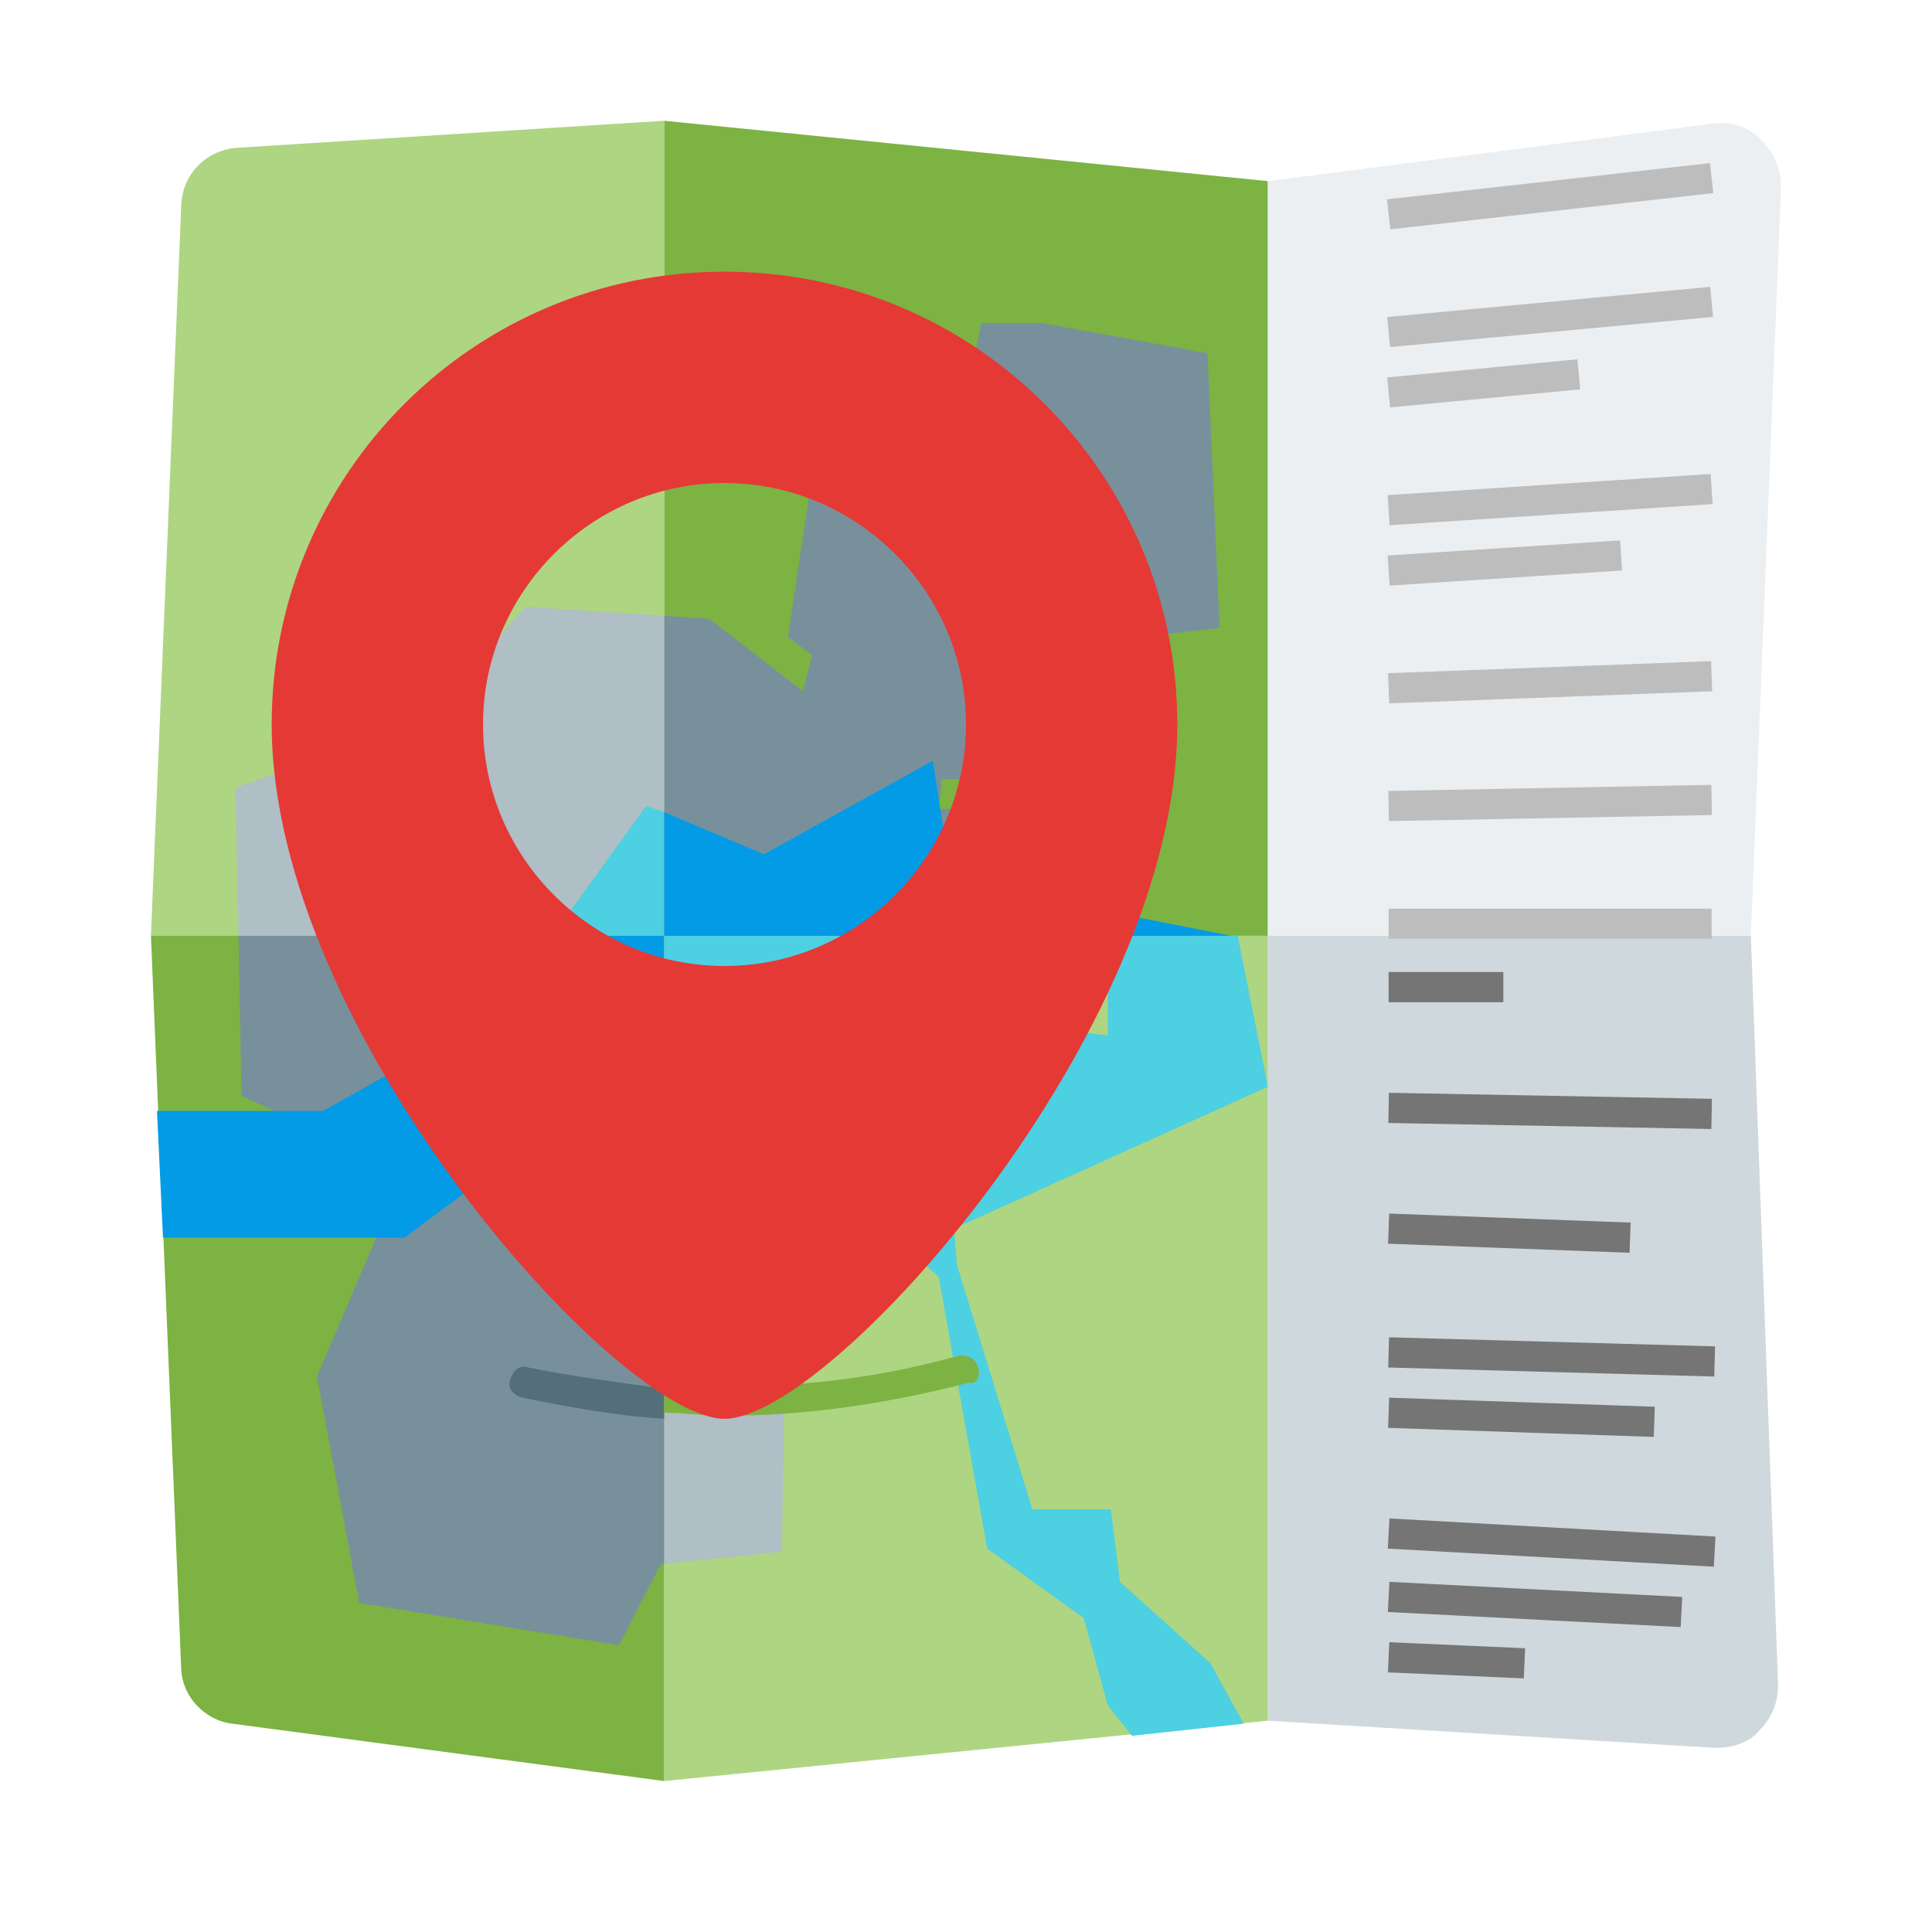
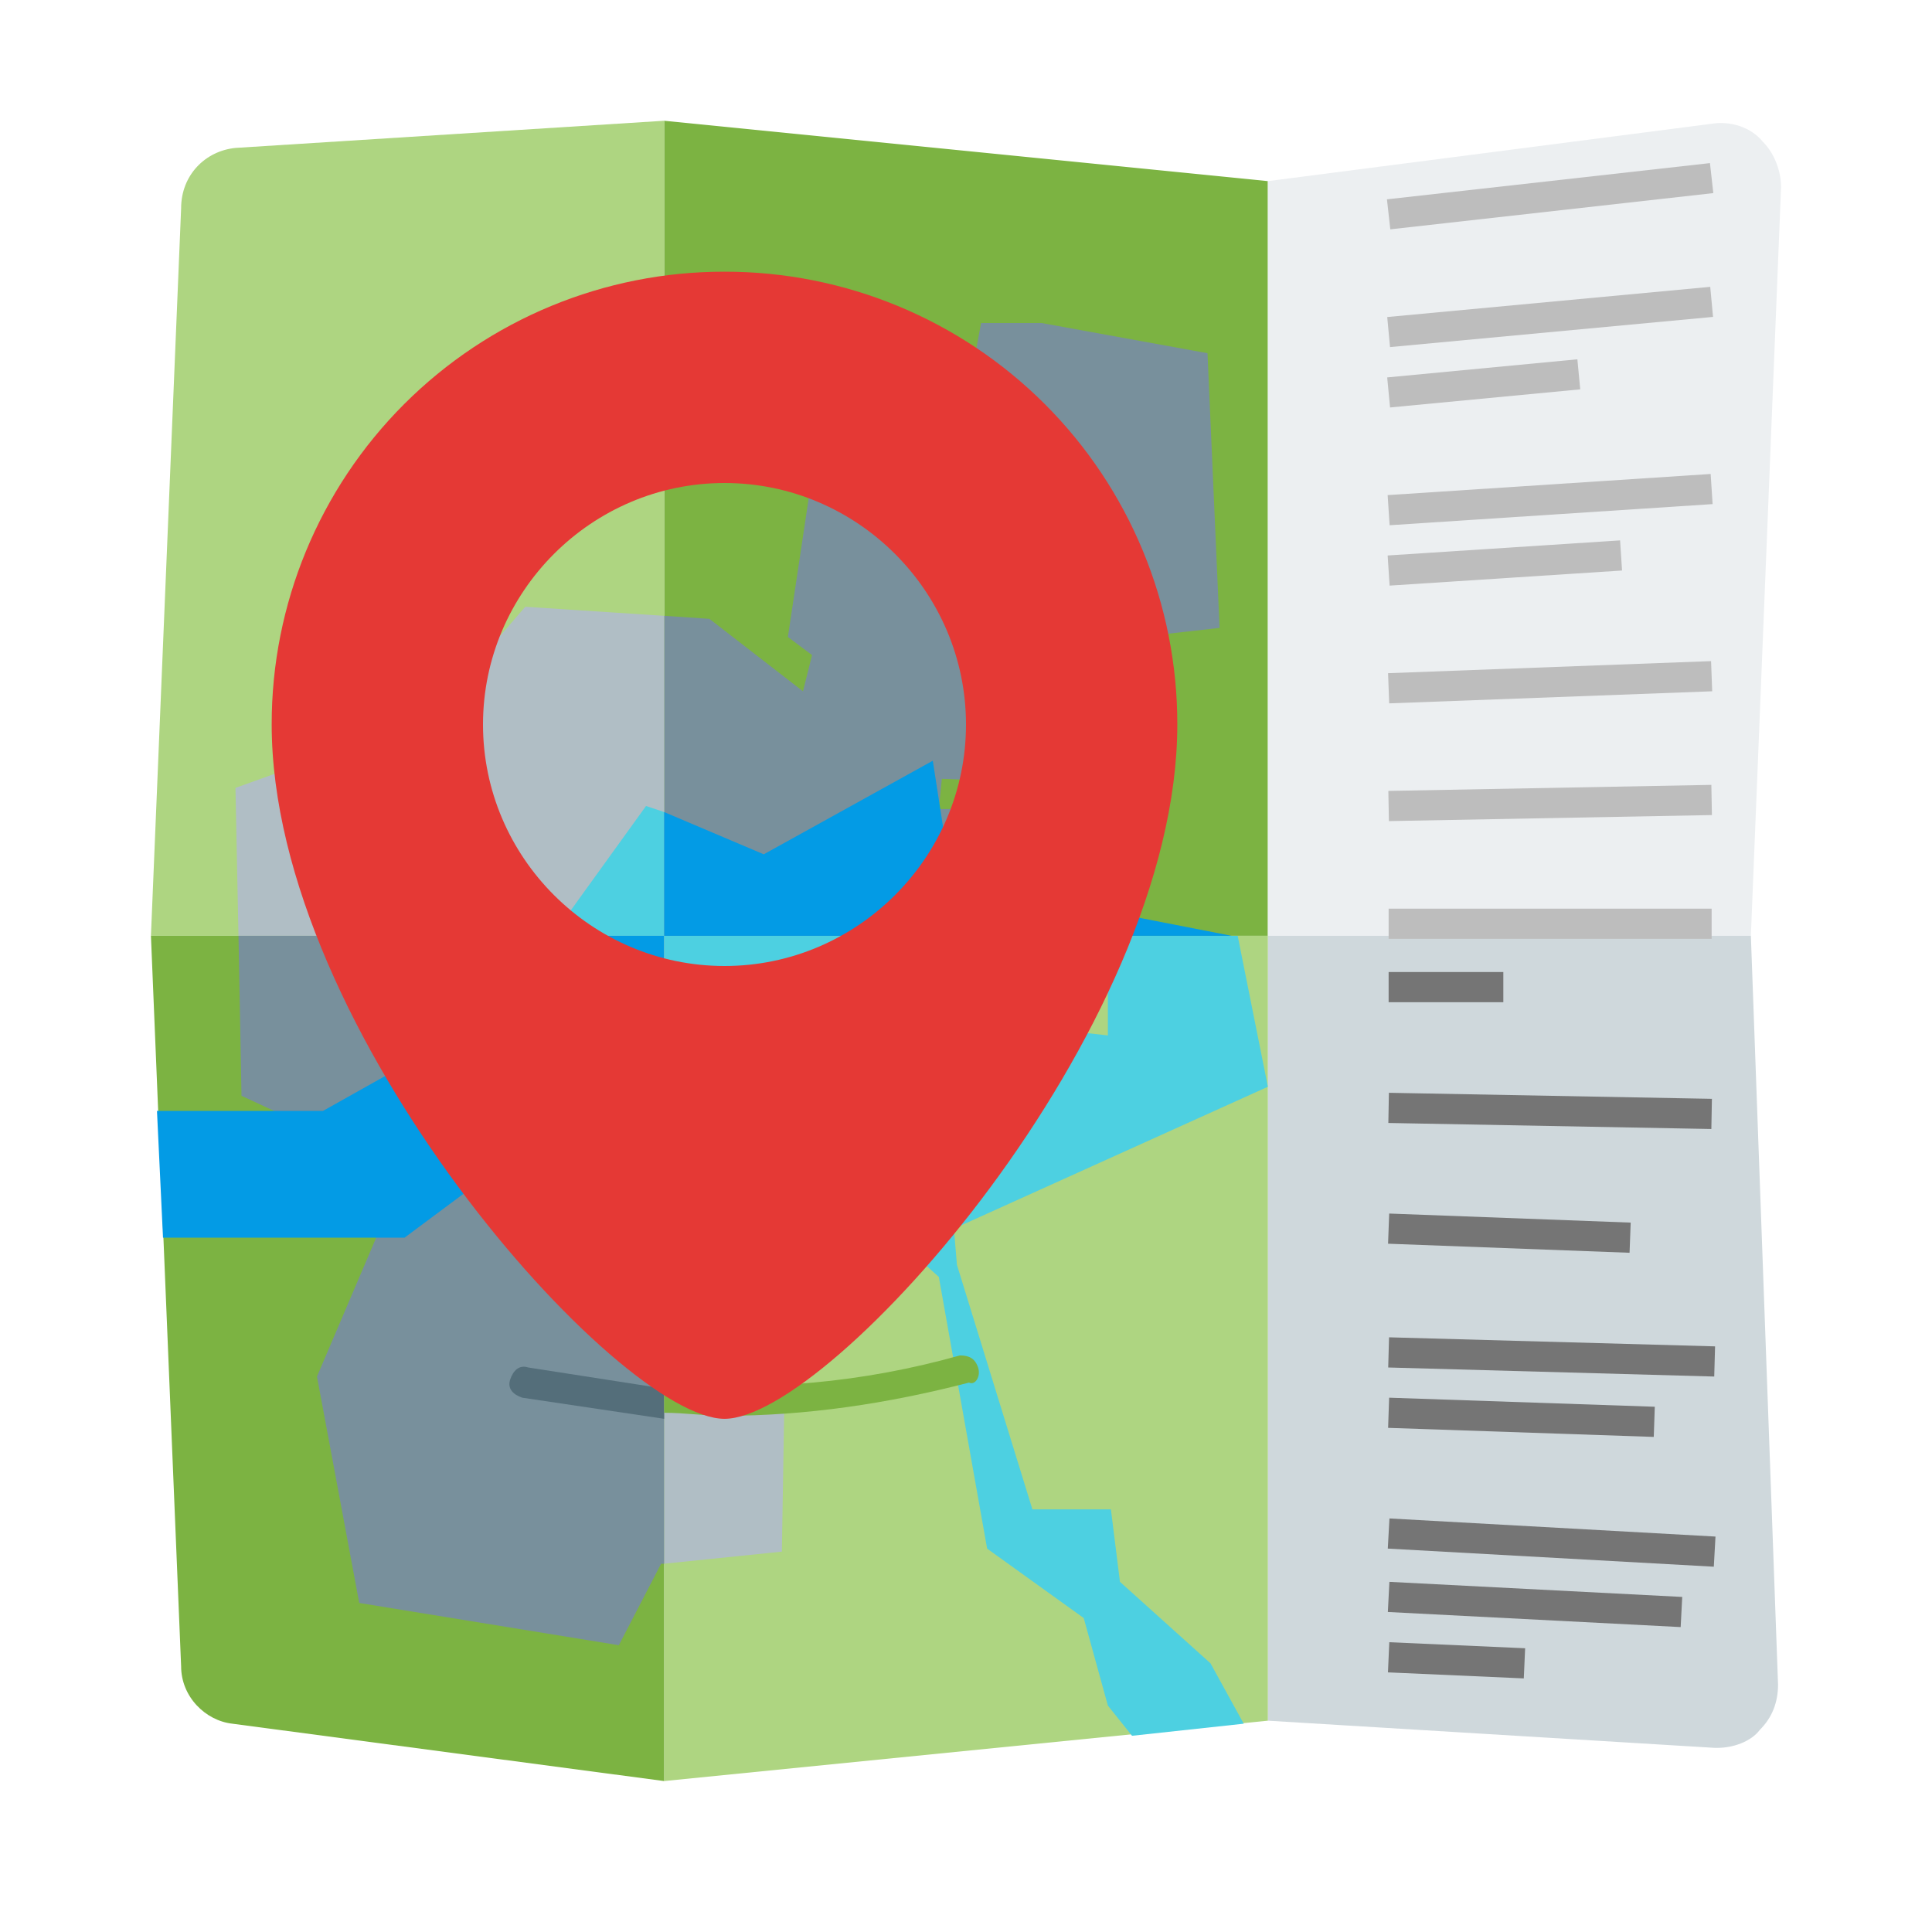
- <svg xmlns="http://www.w3.org/2000/svg" enable-background="new 0 0 64 64" version="1.1" viewBox="0 0 64 64" xml:space="preserve">
-   <g id="row_4" />
-   <g id="row_3">
-     <g id="nearby">
-       <g>
-         <polygon fill="#7CB342" points="42,31 42,6 42,6 22,4 22,4 22,31    " />
-         <path d="M22,4L7.8,4.9C6.8,5,6,5.8,6,6.9L5,31h17V4z" fill="#AED581" />
-         <path d="M58,31l1-24.8c0-0.5-0.2-1.1-0.6-1.5c-0.4-0.5-1.1-0.7-1.7-0.6L42,6v25H58z" fill="#ECEFF1" />
-         <path d="M58,31H42v26l0,0l14.8,0.9l0.1,0c0.5,0,1.1-0.2,1.4-0.6c0.4-0.4,0.6-0.9,0.6-1.5L58,31L58,31z" fill="#CFD8DC" />
-         <polygon fill="#AED581" points="42,57 42,31 22,31 22,59    " />
-         <path d="M5,31l1,24.2c0,1,0.8,1.8,1.7,1.9L22,59l0,0V31H5z" fill="#7CB342" />
-         <polygon fill="#B0BEC5" points="25.9,51.4 26,45.4 22,45.3 22,51.8    " />
-         <polygon fill="#78909C" points="30,31 32.2,28.3 32.2,26.8 31.1,26.8 31.2,25.8 34.1,25.9 34.2,21.5 40.4,20.8 40,11.7      34.5,10.7 32.5,10.7 32.2,12.3 29.8,11.6 29,15 27,15.1 26.1,21.1 26.9,21.7 26.6,22.9 23.5,20.5 22,20.4 22,31    " />
-         <polygon fill="#B0BEC5" points="22,20.4 17.4,20.1 14.2,23.8 7.8,26.1 7.9,31 22,31    " />
-         <polygon fill="#B0BEC5" points="22,31 22,44.4 22.7,42.1 26.1,42.2 26.2,36.7 29.5,36.8 29.6,31.4 30,31    " />
-         <polygon fill="#78909C" points="7.9,31 8,36.3 13.4,38.8 10.5,45.6 11.9,53.1 20.5,54.5 21.9,51.8 22,51.8 22,45.3 21.7,45.3      22,44.4 22,31    " />
-         <polygon fill="#4DD0E1" points="21.4,26.7 18.3,31 22,31 22,26.9    " />
-         <polygon fill="#039BE5" points="16.4,33.6 10.7,36.8 5.2,36.8 5.4,41 13.4,41 17.7,37.8 20.6,39.7 22,39.2 22,31 18.3,31    " />
-         <polygon fill="#4DD0E1" points="40.1,55.1 37.1,52.4 36.8,50 34.2,50 31.7,41.9 31.6,40.7 42,36 41,31 40.8,31 36.7,31      36.7,34.3 32.2,33.8 31.8,31 22,31 22,39.2 26.4,37.6 28.9,39.5 29.1,40.5 31.1,42.3 32.7,51.3 35.9,53.6 36.7,56.5 37.5,57.5      41.2,57.1    " />
-         <path d="M31.8,31H22v-4.1l3.3,1.4l5.6-3.1L31.8,31z M36.7,30.2V31h4.1L36.7,30.2z" fill="#039BE5" />
-         <g>
-           <path d="M17.5,45.3c-0.3-0.1-0.5,0.1-0.6,0.4c-0.1,0.3,0.1,0.5,0.4,0.6c1.5,0.3,3.1,0.6,4.7,0.7v-1      C20.5,45.8,19,45.6,17.5,45.3z" fill="#546E7A" />
-           <path d="M32.4,45.3c-0.1-0.3-0.3-0.4-0.6-0.4c-3.2,0.9-6.5,1.2-9.8,0.9v1c0.7,0,1.3,0.1,2,0.1      c2.7,0,5.4-0.4,8.1-1.1C32.3,45.9,32.5,45.6,32.4,45.3z" fill="#7CB342" />
-         </g>
-       </g>
-       <g>
-         <line fill="none" stroke="#757575" stroke-miterlimit="10" x1="50.5" x2="46" y1="55.1" y2="54.9" />
-         <line fill="none" stroke="#757575" stroke-miterlimit="10" x1="46" x2="55.7" y1="52.9" y2="53.4" />
-         <line fill="none" stroke="#757575" stroke-miterlimit="10" x1="46" x2="56.8" y1="50.8" y2="51.4" />
-         <line fill="none" stroke="#757575" stroke-miterlimit="10" x1="46" x2="54.8" y1="46.8" y2="47.1" />
-         <line fill="none" stroke="#757575" stroke-miterlimit="10" x1="46" x2="56.8" y1="44.8" y2="45.1" />
-         <line fill="none" stroke="#757575" stroke-miterlimit="10" x1="46" x2="54" y1="40.7" y2="41" />
-         <line fill="none" stroke="#757575" stroke-miterlimit="10" x1="46" x2="56.7" y1="36.7" y2="36.9" />
-         <line fill="none" stroke="#757575" stroke-miterlimit="10" x1="49.8" x2="46" y1="32.7" y2="32.7" />
-       </g>
-       <g>
-         <line fill="none" stroke="#BDBDBD" stroke-miterlimit="10" x1="56.7" x2="46" y1="5.9" y2="7.1" />
-         <line fill="none" stroke="#BDBDBD" stroke-miterlimit="10" x1="56.7" x2="46" y1="10" y2="11" />
-         <line fill="none" stroke="#BDBDBD" stroke-miterlimit="10" x1="46" x2="52.3" y1="13" y2="12.4" />
-         <line fill="none" stroke="#BDBDBD" stroke-miterlimit="10" x1="56.7" x2="46" y1="16.2" y2="16.9" />
-         <line fill="none" stroke="#BDBDBD" stroke-miterlimit="10" x1="46" x2="53.7" y1="18.9" y2="18.4" />
-         <line fill="none" stroke="#BDBDBD" stroke-miterlimit="10" x1="56.7" x2="46" y1="22.4" y2="22.8" />
-         <line fill="none" stroke="#BDBDBD" stroke-miterlimit="10" x1="46" x2="56.7" y1="26.7" y2="26.5" />
-         <line fill="none" stroke="#BDBDBD" stroke-miterlimit="10" x1="56.7" x2="46" y1="30.6" y2="30.6" />
-       </g>
-       <path d="M24,9C15.7,9,9,15.7,9,24c0,10.2,11.5,23,15,23s15-12.8,15-23C39,15.7,32.3,9,24,9z M24,32    c-4.4,0-8-3.6-8-8s3.6-8,8-8s8,3.6,8,8S28.4,32,24,32z" fill="#E53935" />
-     </g>
+ <svg xmlns="http://www.w3.org/2000/svg" viewBox="0 0 64 64">
+   <path fill="#7cb342" d="M42 31V6h0L22 4h0v27z" />
+   <path d="M22,4L7.8,4.9C6.8,5,6,5.8,6,6.9L5,31h17V4z" fill="#aed581" />
+   <path d="M58 31l1-24.8c0-.5-.2-1.1-.6-1.5-.4-.5-1.1-.7-1.7-.6L42 6v25h16z" fill="#eceff1" />
+   <path d="M58 31H42v26h0l14.8.9h.1c.5 0 1.1-.2 1.4-.6.4-.4.6-.9.6-1.5L58 31h0z" fill="#cfd8dc" />
+   <path fill="#aed581" d="M42 57V31H22v28z" />
+   <path d="M5 31l1 24.2c0 1 .8 1.8 1.7 1.9L22 59h0V31H5z" fill="#7cb342" />
+   <path fill="#b0bec5" d="M25.9 51.4l.1-6-4-.1v6.5z" />
+   <path fill="#78909c" d="M30 31l2.2-2.7v-1.5h-1.1l.1-1 2.9.1.1-4.4 6.2-.7-.4-9.1-5.5-1h-2l-.3 1.6-2.4-.7L29 15l-2 .1-.9 6 .8.6-.3 1.2-3.1-2.4-1.5-.1V31z" />
+   <g fill="#b0bec5">
+     <path d="M22 20.4l-4.6-.3-3.2 3.7-6.4 2.3.1 4.9H22z" />
+     <path d="M22 31v13.4l.7-2.3 3.4.1.1-5.5 3.3.1.1-5.4.4-.4z" />
  </g>
-   <g id="row_2" />
-   <g id="row_1" />
+   <path fill="#78909c" d="M7.9 31l.1 5.3 5.4 2.5-2.9 6.8 1.4 7.5 8.6 1.4 1.4-2.7h.1v-6.5h-.3l.3-.9V31z" />
+   <path fill="#4dd0e1" d="M21.4 26.7L18.3 31H22v-4.1z" />
+   <path fill="#039be5" d="M16.4 33.6l-5.7 3.2H5.2l.2 4.2h8l4.3-3.2 2.9 1.9 1.4-.5V31h-3.7z" />
+   <path fill="#4dd0e1" d="M40.1 55.1l-3-2.7-.3-2.4h-2.6l-2.5-8.1-.1-1.2L42 36l-1-5h-.2-4.1v3.3l-4.5-.5-.4-2.8H22v8.2l4.4-1.6 2.5 1.9.2 1 2 1.8 1.6 9 3.2 2.3.8 2.9.8 1 3.7-.4z" />
+   <path d="M31.8 31H22v-4.1l3.3 1.4 5.6-3.1.9 5.8zm4.9-.8v.8h4.1l-4.1-.8z" fill="#039be5" />
+   <path d="M17.5 45.3c-.3-.1-.5.1-.6.4s.1.5.4.6l4.7.7v-1l-4.5-.7z" fill="#546e7a" />
+   <path d="M32.4 45.3c-.1-.3-.3-.4-.6-.4-3.2.9-6.5 1.2-9.8.9v1c.7 0 1.3.1 2 .1 2.7 0 5.4-.4 8.1-1.1.2.1.4-.2.3-.5z" fill="#7cb342" />
+   <g fill="none">
+     <path d="M50.5 55.1l-4.5-.2m0-2l9.7.5M46 50.8l10.8.6M46 46.8l8.8.3M46 44.8l10.8.3M46 40.7l8 .3m-8-4.3l10.7.2m-6.9-4.2H46" stroke="#757575" stroke-miterlimit="10" />
+     <path stroke-miterlimit="10" d="M56.7 5.9L46 7.1M56.7 10L46 11m0 2l6.3-.6m4.4 3.8l-10.7.7m0 2l7.7-.5m3 4l-10.7.4m0 3.9l10.7-.2m0 4.1H46" stroke="#bdbdbd" />
+   </g>
+   <path d="M24 9A14.98 14.98 0 0 0 9 24c0 10.2 11.5 23 15 23s15-12.8 15-23A14.98 14.98 0 0 0 24 9zm0 23c-4.4 0-8-3.6-8-8s3.6-8 8-8 8 3.6 8 8-3.6 8-8 8z" fill="#e53935" />
</svg>
